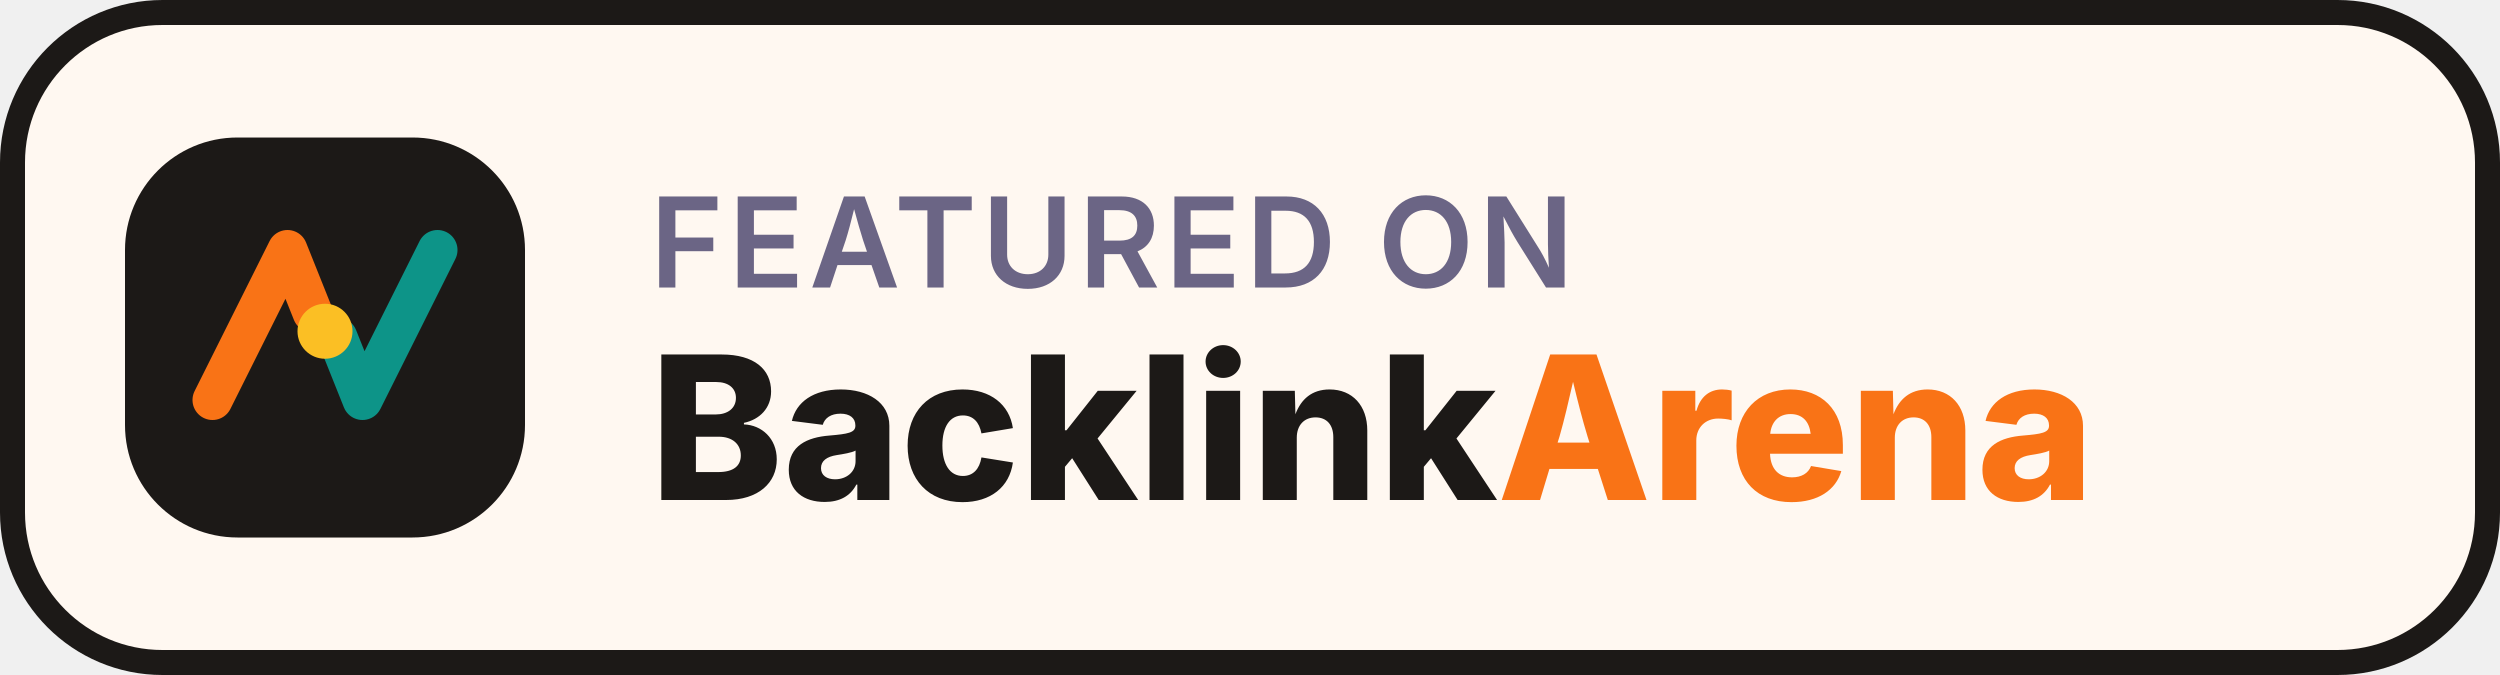
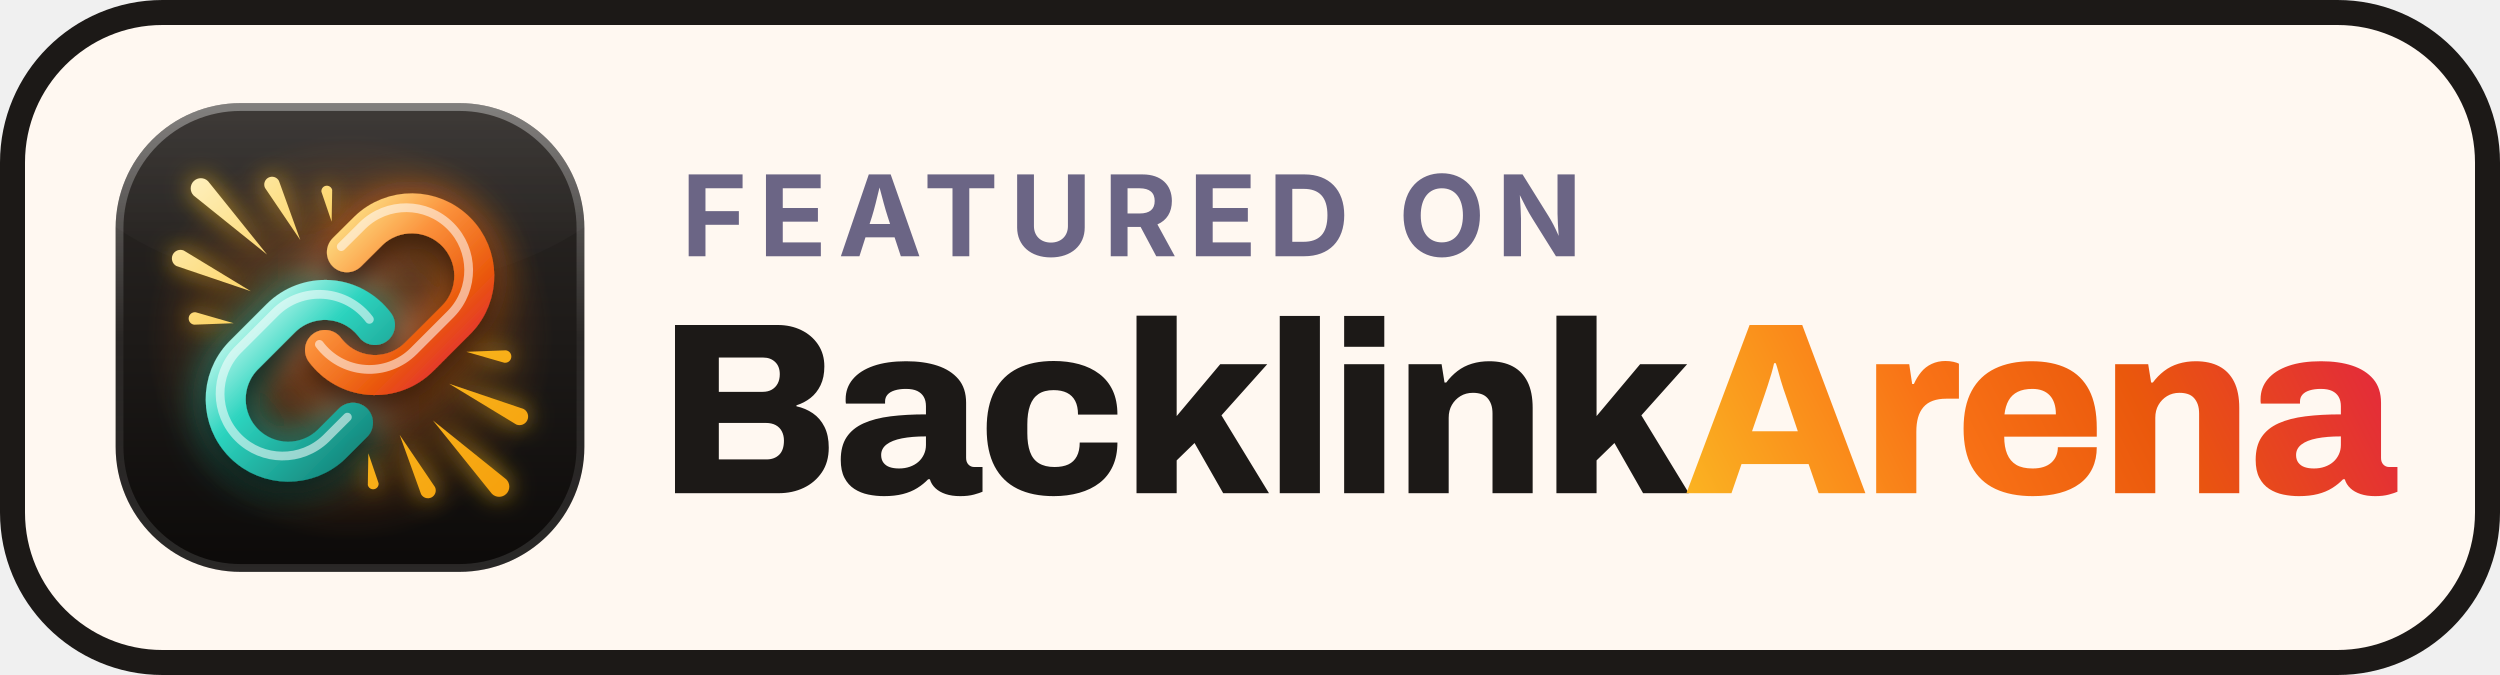
<svg xmlns="http://www.w3.org/2000/svg" width="200" height="54" viewBox="0 0 200 54" role="img" aria-label="Featured on Backlink Arena">
+   <defs>
+     <linearGradient id="bg" x1="0" y1="0" x2="0" y2="1">
+       <stop offset="0" stop-color="#2e2a27" />
+       <stop offset="1" stop-color="#0c0a09" />
+     </linearGradient>
+     <radialGradient id="glow" cx=".5" cy=".5" r=".5">
+       <stop offset="0" stop-color="#f97316" stop-opacity=".45" />
+       <stop offset="1" stop-color="#f97316" stop-opacity="0" />
+     </radialGradient>
+     <linearGradient id="gloss" x1="0" y1="0" x2="0" y2="1">
+       <stop offset="0" stop-color="#fff" stop-opacity=".16" />
+       <stop offset="1" stop-color="#fff" stop-opacity="0" />
+     </linearGradient>
+     <linearGradient id="rim" x1="0" y1="0" x2="0" y2="1">
+       <stop offset="0" stop-color="#fff" stop-opacity=".35" />
+       <stop offset=".5" stop-color="#fff" stop-opacity=".06" />
+       <stop offset="1" stop-color="#fff" stop-opacity=".12" />
+     </linearGradient>
+     <linearGradient id="or" gradientUnits="userSpaceOnUse" x1="10" y1="3" x2="22" y2="15">
+       <stop offset="0" stop-color="#fde68a" />
+       <stop offset=".35" stop-color="#fb923c" />
+       <stop offset=".7" stop-color="#ea580c" />
+       <stop offset="1" stop-color="#e11d48" />
+     </linearGradient>
+     <linearGradient id="te" gradientUnits="userSpaceOnUse" x1="3" y1="10" x2="15" y2="22">
+       <stop offset="0" stop-color="#ccfbf1" />
+       <stop offset=".35" stop-color="#2dd4bf" />
+       <stop offset="1" stop-color="#0f766e" />
+     </linearGradient>
+     <linearGradient id="gold" x1="0" y1="0" x2="1" y2="1">
+       <stop offset="0" stop-color="#fef3c7" />
+       <stop offset=".5" stop-color="#fbbf24" />
+       <stop offset="1" stop-color="#f59e0b" />
+     </linearGradient>
+     <filter id="blur" x="-50%" y="-50%" width="200%" height="200%">
+       <feGaussianBlur stdDeviation="1.6" />
+     </filter>
+     <filter id="sh" x="-30%" y="-30%" width="160%" height="160%">
+       <feDropShadow dx="0" dy="1.2" stdDeviation="1" flood-color="#000" flood-opacity=".6" />
+     </filter>
+     <clipPath id="sq">
+       <rect x="2" y="2" width="60" height="60" rx="16" />
+     </clipPath>
+     <linearGradient id="g" gradientUnits="userSpaceOnUse" x1="264.712" y1="64" x2="391.96" y2="0">
+       <stop offset="0" stop-color="#fbbf24" />
+       <stop offset=".38" stop-color="#f97316" />
+       <stop offset=".62" stop-color="#ea580c" />
+       <stop offset="1" stop-color="#e11d48" />
+     </linearGradient>
+   </defs>
  <rect x="1" y="1" width="198" height="52" rx="12" fill="#fff8f1" stroke="#1c1917" stroke-width="2" />
-   <g transform="translate(10 11)">
-     <rect width="32" height="32" rx="9" fill="#1c1917" />
-     <path d="M7 21 L13 9 L15 14" stroke="#f97316" stroke-width="3.2" fill="none" stroke-linecap="round" stroke-linejoin="round" />
-     <path d="M25 9 L19 21 L17 16" stroke="#0d9488" stroke-width="3.2" fill="none" stroke-linecap="round" stroke-linejoin="round" />
-     <circle cx="16" cy="15.5" r="2.2" fill="#fbbf24" />
+   <g transform="translate(8 7) scale(0.625)">
+     <rect x="2" y="2" width="60" height="60" rx="16" fill="url(#bg)" />
+     <g clip-path="url(#sq)">
+       <circle cx="32" cy="32" r="26" fill="url(#glow)" />
+       <ellipse cx="32" cy="2" rx="40" ry="24" fill="url(#gloss)" />
+     </g>
+     <rect x="2.5" y="2.5" width="59" height="59" rx="15.5" fill="none" stroke="url(#rim)" stroke-width="1" />
+     <g transform="translate(12.8 12.8) scale(1.6)" fill="none" stroke-linecap="round" stroke-linejoin="round">
+       <g filter="url(#blur)" opacity=".7" stroke-width="3.6">
+         <path d="M10 13a5 5 0 0 0 7.54.54l3-3a5 5 0 0 0-7.07-7.07l-1.72 1.71" stroke="#f97316" />
+         <path d="M14 11a5 5 0 0 0-7.54-.54l-3 3a5 5 0 0 0 7.07 7.07l1.71-1.71" stroke="#14b8a6" />
+       </g>
+       <g filter="url(#sh)" stroke-width="3.2">
+         <path d="M10 13a5 5 0 0 0 7.54.54l3-3a5 5 0 0 0-7.07-7.07l-1.72 1.71" stroke="url(#or)" />
+         <path d="M14 11a5 5 0 0 0-7.54-.54l-3 3a5 5 0 0 0 7.07 7.07l1.71-1.71" stroke="url(#te)" />
+       </g>
+       <g stroke="#fff" stroke-opacity=".55" stroke-width=".7" transform="translate(-.45 -.45)">
+         <path d="M10 13a5 5 0 0 0 7.54.54l3-3a5 5 0 0 0-7.07-7.07l-1.72 1.71" />
+         <path d="M14 11a5 5 0 0 0-7.54-.54l-3 3a5 5 0 0 0 7.07 7.07l1.71-1.71" />
+       </g>
+     </g>
+     <path d="M17.11 30.17 L12.25 28.77 A0.80 0.80 0 0 0 12.05 30.36 ZM19.31 26.08 L10.71 20.86 A1.10 1.10 0 0 0 9.78 22.85 ZM21.39 21.39 L13.83 11.99 A1.30 1.30 0 0 0 11.99 13.83 ZM25.64 19.53 L22.90 11.94 A1.00 1.00 0 0 0 21.12 12.85 ZM29.65 17.18 L29.72 13.12 A0.70 0.70 0 0 0 28.34 13.34 ZM46.89 33.83 L51.75 35.23 A0.80 0.80 0 0 0 51.95 33.64 ZM44.69 37.92 L53.29 43.14 A1.10 1.10 0 0 0 54.22 41.15 ZM42.61 42.61 L50.17 52.01 A1.30 1.30 0 0 0 52.01 50.17 ZM38.36 44.47 L41.10 52.06 A1.00 1.00 0 0 0 42.88 51.15 ZM34.35 46.82 L34.28 50.88 A0.70 0.70 0 0 0 35.66 50.66 Z" fill="#fbbf24" filter="url(#blur)" opacity=".75" />
+     <path d="M17.11 30.17 L12.25 28.77 A0.80 0.80 0 0 0 12.05 30.36 ZM19.31 26.08 L10.71 20.86 A1.10 1.10 0 0 0 9.78 22.85 ZM21.39 21.39 L13.83 11.99 A1.30 1.30 0 0 0 11.99 13.83 ZM25.64 19.53 L22.90 11.94 A1.00 1.00 0 0 0 21.12 12.85 ZM29.65 17.18 L29.72 13.12 A0.70 0.70 0 0 0 28.34 13.34 ZM46.89 33.83 L51.75 35.23 A0.80 0.80 0 0 0 51.95 33.64 ZM44.69 37.92 L53.29 43.14 A1.10 1.10 0 0 0 54.22 41.15 ZM42.61 42.61 L50.17 52.01 A1.30 1.30 0 0 0 52.01 50.17 ZM38.36 44.47 L41.10 52.06 A1.00 1.00 0 0 0 42.88 51.15 ZM34.35 46.82 L34.28 50.88 A0.70 0.70 0 0 0 35.66 50.66 Z" fill="url(#gold)" />
  </g>
-   <text x="52" y="23" font-family="Inter, Helvetica, Arial, sans-serif" font-size="10" font-weight="600" fill="#6b6585" letter-spacing=".4">FEATURED ON</text>
-   <text x="52" y="40" font-family="Inter, Helvetica, Arial, sans-serif" font-size="16" font-weight="800" fill="#1c1917">Backlink<tspan fill="#f97316">Arena</tspan>
-   </text>
+   <text x="54.5" y="20.5" font-family="Inter, Helvetica, Arial, sans-serif" font-size="9" font-weight="700" fill="#6b6585" letter-spacing=".9">FEATURED ON</text>
+   <g transform="translate(16.918 18.979) scale(0.44516)">
+     <path d="M83.3 46.0V15.772H101.78Q104.112 15.772 106.004 16.696Q107.896 17.62 109.018 19.292Q110.14 20.964 110.14 23.208Q110.14 25.188 109.458 26.596Q108.776 28.004 107.654 28.884Q106.532 29.764 105.124 30.204V30.38Q106.752 30.732 108.072 31.634Q109.392 32.536 110.162 34.076Q110.932 35.616 110.932 37.816Q110.932 40.412 109.7 42.238Q108.468 44.064 106.444 45.032Q104.42 46.0 101.912 46.0ZM91.176 39.928H99.756Q101.164 39.928 102.022 39.092Q102.88 38.256 102.88 36.54Q102.88 35.616 102.506 34.89Q102.132 34.164 101.406 33.768Q100.68 33.372 99.624 33.372H91.176ZM91.176 27.784H99.052Q100.02 27.784 100.702 27.388Q101.384 26.992 101.758 26.288Q102.132 25.584 102.132 24.616Q102.132 23.208 101.296 22.416Q100.46 21.624 99.184 21.624H91.176ZM120.876 46.528Q119.424 46.528 118.038 46.242Q116.652 45.956 115.53 45.23Q114.408 44.504 113.748 43.228Q113.088 41.952 113.088 40.016Q113.088 37.508 114.144 35.924Q115.2 34.34 117.202 33.438Q119.204 32.536 122.042 32.184Q124.88 31.832 128.4 31.832V30.38Q128.4 29.368 128.004 28.686Q127.608 28.004 126.838 27.63Q126.068 27.256 124.792 27.256Q123.648 27.256 122.79 27.52Q121.932 27.784 121.492 28.29Q121.052 28.796 121.052 29.5V29.896H114.012Q113.968 29.676 113.968 29.5V29.104Q113.968 27.036 115.266 25.496Q116.564 23.956 118.984 23.12Q121.404 22.284 124.836 22.284Q128.048 22.284 130.446 23.076Q132.844 23.868 134.23 25.496Q135.616 27.124 135.616 29.764V39.664Q135.616 40.412 136.034 40.852Q136.452 41.292 137.068 41.292H138.564V45.736Q138.08 45.956 137.046 46.242Q136.012 46.528 134.56 46.528Q133.064 46.528 131.942 46.154Q130.82 45.78 130.094 45.098Q129.368 44.416 129.104 43.492H128.796Q127.96 44.372 126.838 45.076Q125.716 45.78 124.242 46.154Q122.768 46.528 120.876 46.528ZM123.56 41.556Q124.616 41.556 125.496 41.248Q126.376 40.94 127.014 40.39Q127.652 39.84 128.026 39.048Q128.4 38.256 128.4 37.332V35.792Q125.892 35.792 124.088 36.144Q122.284 36.496 121.316 37.244Q120.348 37.992 120.348 39.136Q120.348 39.972 120.766 40.522Q121.184 41.072 121.888 41.314Q122.592 41.556 123.56 41.556ZM151.368 46.528Q147.54 46.528 144.856 45.208Q142.172 43.888 140.742 41.182Q139.312 38.476 139.312 34.384Q139.312 30.292 140.764 27.586Q142.216 24.88 144.9 23.56Q147.584 22.24 151.368 22.24Q153.832 22.24 155.922 22.812Q158.012 23.384 159.574 24.572Q161.136 25.76 161.972 27.564Q162.808 29.368 162.808 31.876H155.724Q155.724 30.38 155.218 29.412Q154.712 28.444 153.744 27.96Q152.776 27.476 151.324 27.476Q149.652 27.476 148.618 28.18Q147.584 28.884 147.1 30.248Q146.616 31.612 146.616 33.636V35.22Q146.616 37.2 147.1 38.564Q147.584 39.928 148.684 40.61Q149.784 41.292 151.5 41.292Q152.996 41.292 153.986 40.83Q154.976 40.368 155.504 39.378Q156.032 38.388 156.032 36.892H162.808Q162.808 39.312 161.972 41.138Q161.136 42.964 159.596 44.152Q158.056 45.34 155.944 45.934Q153.832 46.528 151.368 46.528ZM166.24 46.0V14.1H173.456V32.14L181.288 22.812H189.736L181.508 32.008L190.044 46.0H181.816L176.668 36.98L173.456 40.104V46.0ZM191.98 46.0V14.144H199.196V46.0ZM203.552 19.688V14.144H210.768V19.688ZM203.552 46.0V22.812H210.768V46.0ZM215.124 46.0V22.812H221.064L221.592 26.112H221.9Q222.78 24.924 223.924 24.044Q225.068 23.164 226.52 22.724Q227.972 22.284 229.6 22.284Q232.108 22.284 233.846 23.208Q235.584 24.132 236.508 25.98Q237.432 27.828 237.432 30.688V46.0H230.216V31.7Q230.216 30.732 229.974 30.05Q229.732 29.368 229.292 28.884Q228.852 28.4 228.192 28.18Q227.532 27.96 226.696 27.96Q225.42 27.96 224.452 28.554Q223.484 29.148 222.912 30.138Q222.34 31.128 222.34 32.448V46.0ZM241.7 46.0V14.1H248.916V32.14L256.748 22.812H265.196L256.968 32.008L265.504 46.0H257.276L252.128 36.98L248.916 40.104V46.0Z" fill="#1c1917" />
+     <path d="M265.064 46.0 276.416 15.772H285.876L297.228 46.0H288.824L287.02 40.764H274.964L273.16 46.0ZM276.856 34.868H285.084L282.928 28.488Q282.752 28.004 282.51 27.278Q282.268 26.552 282.026 25.738Q281.784 24.924 281.564 24.088Q281.344 23.252 281.124 22.636H280.816Q280.64 23.472 280.332 24.528L279.672 26.64Q279.32 27.696 279.056 28.488ZM299.164 46.0V22.812H305.104L305.632 26.376H305.94Q306.468 25.188 307.238 24.242Q308.008 23.296 309.13 22.768Q310.252 22.24 311.616 22.24Q312.408 22.24 313.068 22.394Q313.728 22.548 314.036 22.724V29.016H311.748Q310.384 29.016 309.35 29.39Q308.316 29.764 307.656 30.534Q306.996 31.304 306.688 32.404Q306.38 33.504 306.38 34.956V46.0ZM327.324 46.528Q323.364 46.528 320.592 45.23Q317.82 43.932 316.346 41.248Q314.872 38.564 314.872 34.384Q314.872 30.292 316.324 27.608Q317.776 24.924 320.504 23.604Q323.232 22.284 327.06 22.284Q330.844 22.284 333.462 23.56Q336.08 24.836 337.444 27.476Q338.808 30.116 338.808 34.296V35.836H322.176Q322.176 37.684 322.704 38.96Q323.232 40.236 324.332 40.896Q325.432 41.556 327.28 41.556Q328.38 41.556 329.216 41.292Q330.052 41.028 330.624 40.522Q331.196 40.016 331.504 39.312Q331.812 38.608 331.812 37.728H338.808Q338.808 39.84 338.038 41.49Q337.268 43.14 335.772 44.262Q334.276 45.384 332.142 45.956Q330.008 46.528 327.324 46.528ZM322.22 31.832H331.46Q331.46 30.688 331.174 29.83Q330.888 28.972 330.338 28.4Q329.788 27.828 329.018 27.542Q328.248 27.256 327.236 27.256Q325.652 27.256 324.596 27.784Q323.54 28.312 322.968 29.324Q322.396 30.336 322.22 31.832ZM342.108 46.0V22.812H348.048L348.576 26.112H348.884Q349.764 24.924 350.908 24.044Q352.052 23.164 353.504 22.724Q354.956 22.284 356.584 22.284Q359.092 22.284 360.83 23.208Q362.568 24.132 363.492 25.98Q364.416 27.828 364.416 30.688V46.0H357.2V31.7Q357.2 30.732 356.958 30.05Q356.716 29.368 356.276 28.884Q355.836 28.4 355.176 28.18Q354.516 27.96 353.68 27.96Q352.404 27.96 351.436 28.554Q350.468 29.148 349.896 30.138Q349.324 31.128 349.324 32.448V46.0ZM375.152 46.528Q373.7 46.528 372.314 46.242Q370.928 45.956 369.806 45.23Q368.684 44.504 368.024 43.228Q367.364 41.952 367.364 40.016Q367.364 37.508 368.42 35.924Q369.476 34.34 371.478 33.438Q373.48 32.536 376.318 32.184Q379.156 31.832 382.676 31.832V30.38Q382.676 29.368 382.28 28.686Q381.884 28.004 381.114 27.63Q380.344 27.256 379.068 27.256Q377.924 27.256 377.066 27.52Q376.208 27.784 375.768 28.29Q375.328 28.796 375.328 29.5V29.896H368.288Q368.244 29.676 368.244 29.5V29.104Q368.244 27.036 369.542 25.496Q370.84 23.956 373.26 23.12Q375.68 22.284 379.112 22.284Q382.324 22.284 384.722 23.076Q387.12 23.868 388.506 25.496Q389.892 27.124 389.892 29.764V39.664Q389.892 40.412 390.31 40.852Q390.728 41.292 391.344 41.292H392.84V45.736Q392.356 45.956 391.322 46.242Q390.288 46.528 388.836 46.528Q387.34 46.528 386.218 46.154Q385.096 45.78 384.37 45.098Q383.644 44.416 383.38 43.492H383.072Q382.236 44.372 381.114 45.076Q379.992 45.78 378.518 46.154Q377.044 46.528 375.152 46.528ZM377.836 41.556Q378.892 41.556 379.772 41.248Q380.652 40.94 381.29 40.39Q381.928 39.84 382.302 39.048Q382.676 38.256 382.676 37.332V35.792Q380.168 35.792 378.364 36.144Q376.56 36.496 375.592 37.244Q374.624 37.992 374.624 39.136Q374.624 39.972 375.042 40.522Q375.46 41.072 376.164 41.314Q376.868 41.556 377.836 41.556Z" fill="url(#g)" />
+   </g>
</svg>
